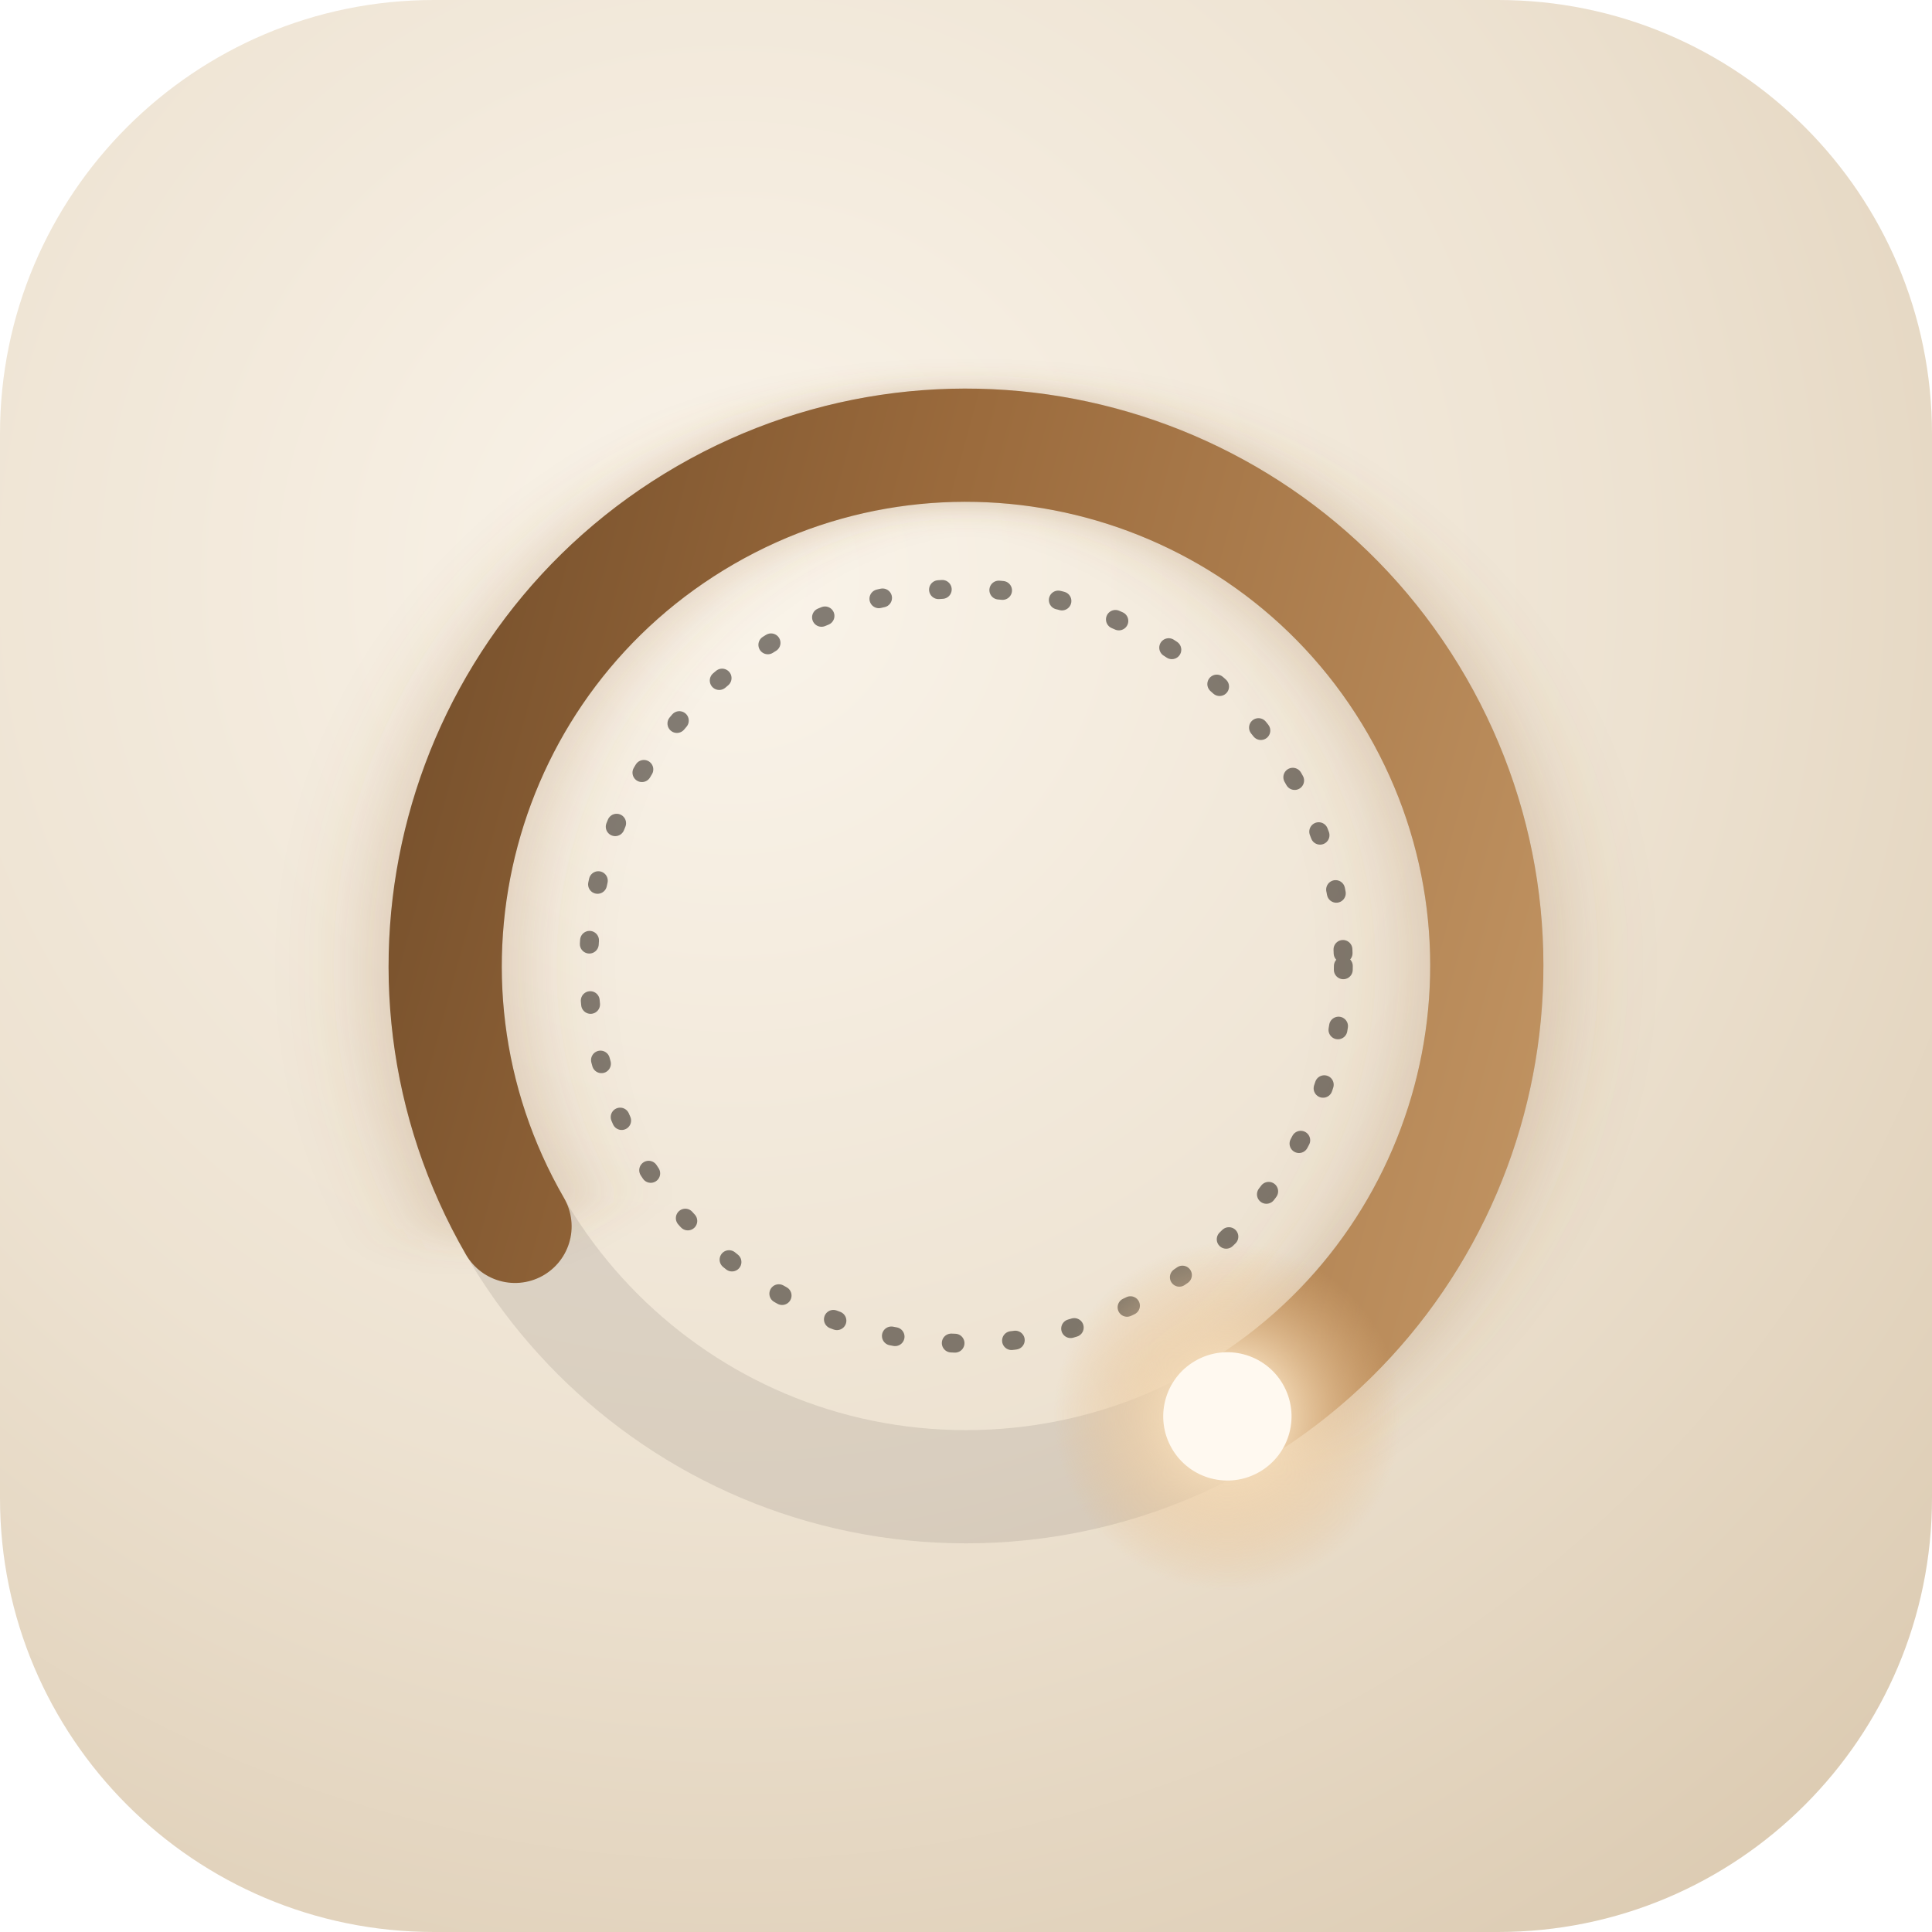
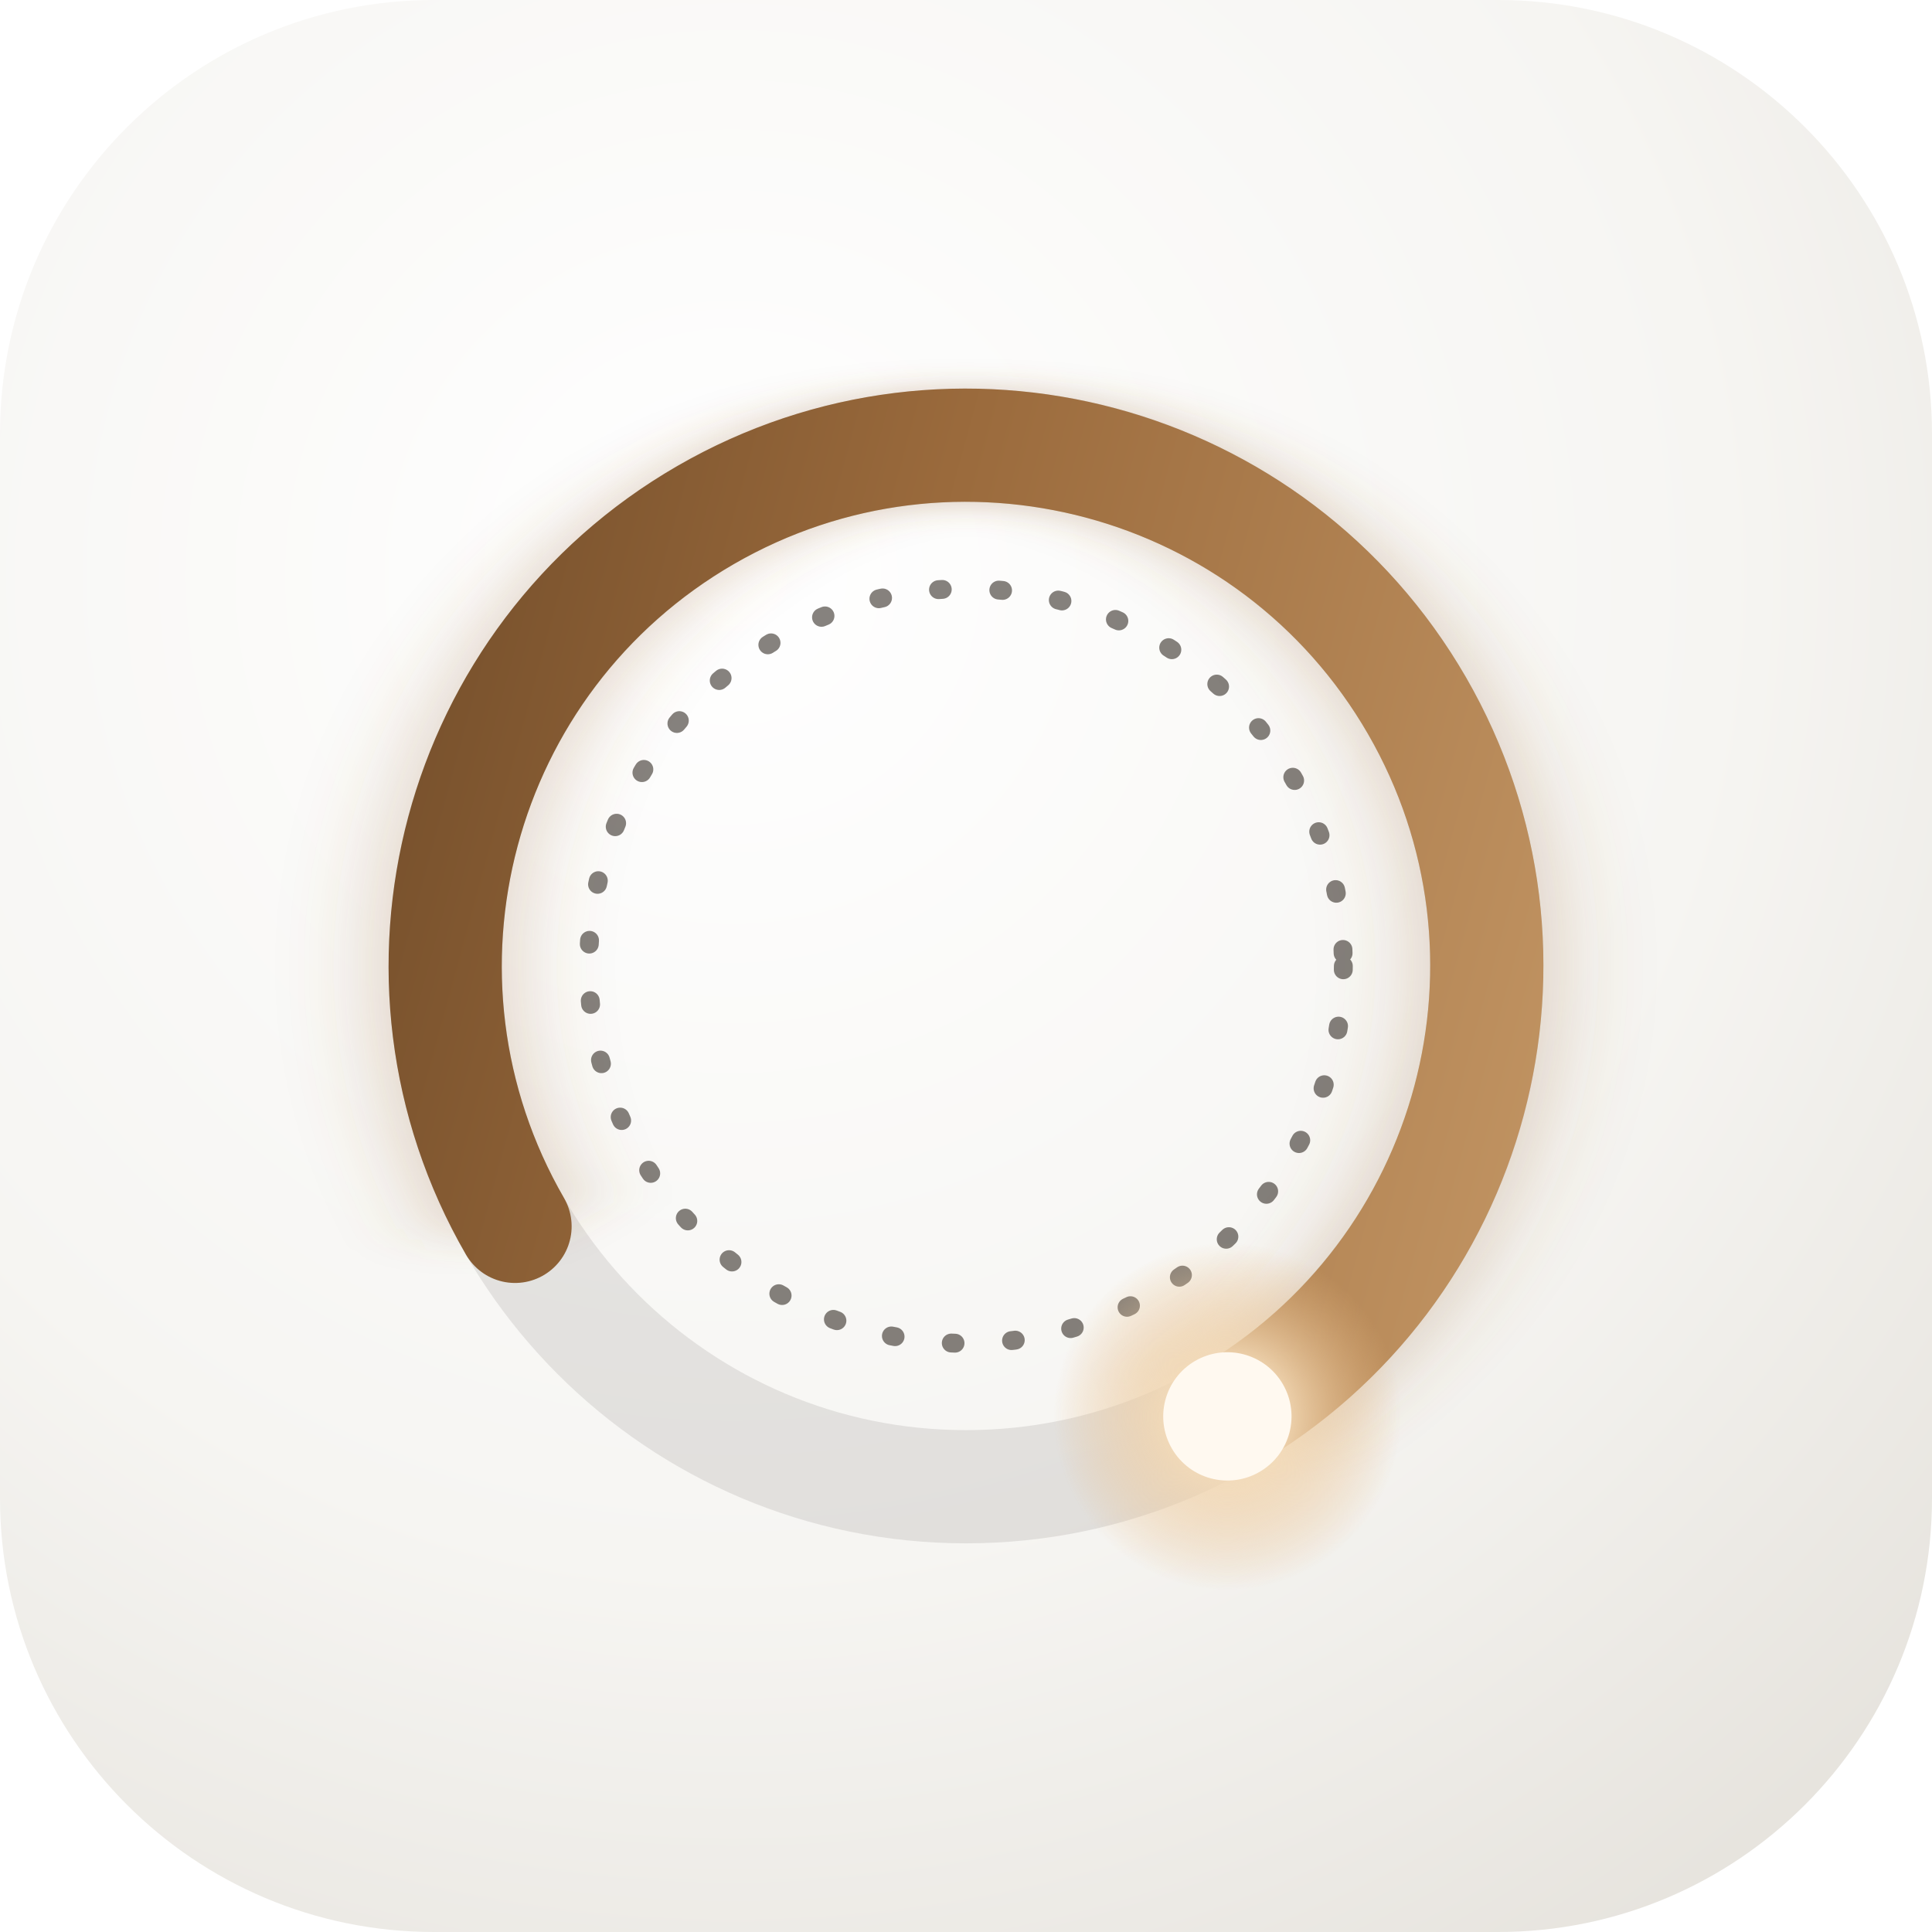
<svg xmlns="http://www.w3.org/2000/svg" viewBox="0 0 512 512" width="512" height="512">
  <defs>
    <radialGradient id="bg" cx="38%" cy="30%" r="85%">
-       <stop offset="0" stop-color="#FAF4EA" />
-       <stop offset=".55" stop-color="#EDE2D1" />
-       <stop offset="1" stop-color="#DCCBB2" />
+       <stop offset="0" stop-color="#FFFFFF" />
+       <stop offset=".6" stop-color="#F6F5F2" />
+       <stop offset="1" stop-color="#E6E3DD" />
    </radialGradient>
    <linearGradient id="arc" x1="0" y1="0" x2="1" y2="1">
      <stop offset="0" stop-color="#C79A68" />
      <stop offset=".6" stop-color="#9A6A3C" />
      <stop offset="1" stop-color="#6E4A28" />
    </linearGradient>
    <radialGradient id="glow" cx="50%" cy="50%" r="50%">
      <stop offset="0" stop-color="#FFF8EC" stop-opacity="1" />
      <stop offset=".35" stop-color="#F3D9B5" stop-opacity=".9" />
      <stop offset="1" stop-color="#E6B984" stop-opacity="0" />
    </radialGradient>
    <filter id="soft" x="-30%" y="-30%" width="160%" height="160%">
      <feGaussianBlur stdDeviation="10" />
    </filter>
  </defs>
  <rect x="0" y="0" width="512" height="512" rx="115" fill="url(#bg)" />
  <g transform="translate(256 256) scale(1)">
    <circle r="138" fill="none" stroke="#241C14" stroke-opacity=".10" stroke-width="30" />
    <circle r="138" fill="none" stroke="#9A6A3C" stroke-opacity=".35" stroke-width="30" filter="url(#soft)" stroke-dasharray="650 1000" transform="rotate(-210)" />
    <circle r="138" fill="none" stroke="url(#arc)" stroke-width="30" stroke-linecap="round" stroke-dasharray="650 1000" transform="rotate(-210)" />
    <circle r="100" fill="none" stroke="#241C14" stroke-opacity=".55" stroke-width="5" stroke-linecap="round" stroke-dasharray="1 15" />
    <g transform="rotate(-210) rotate(269.8714)">
      <circle cx="138" cy="0" r="46" fill="url(#glow)" />
      <circle cx="138" cy="0" r="17" fill="#FFF9F0" />
    </g>
  </g>
</svg>
